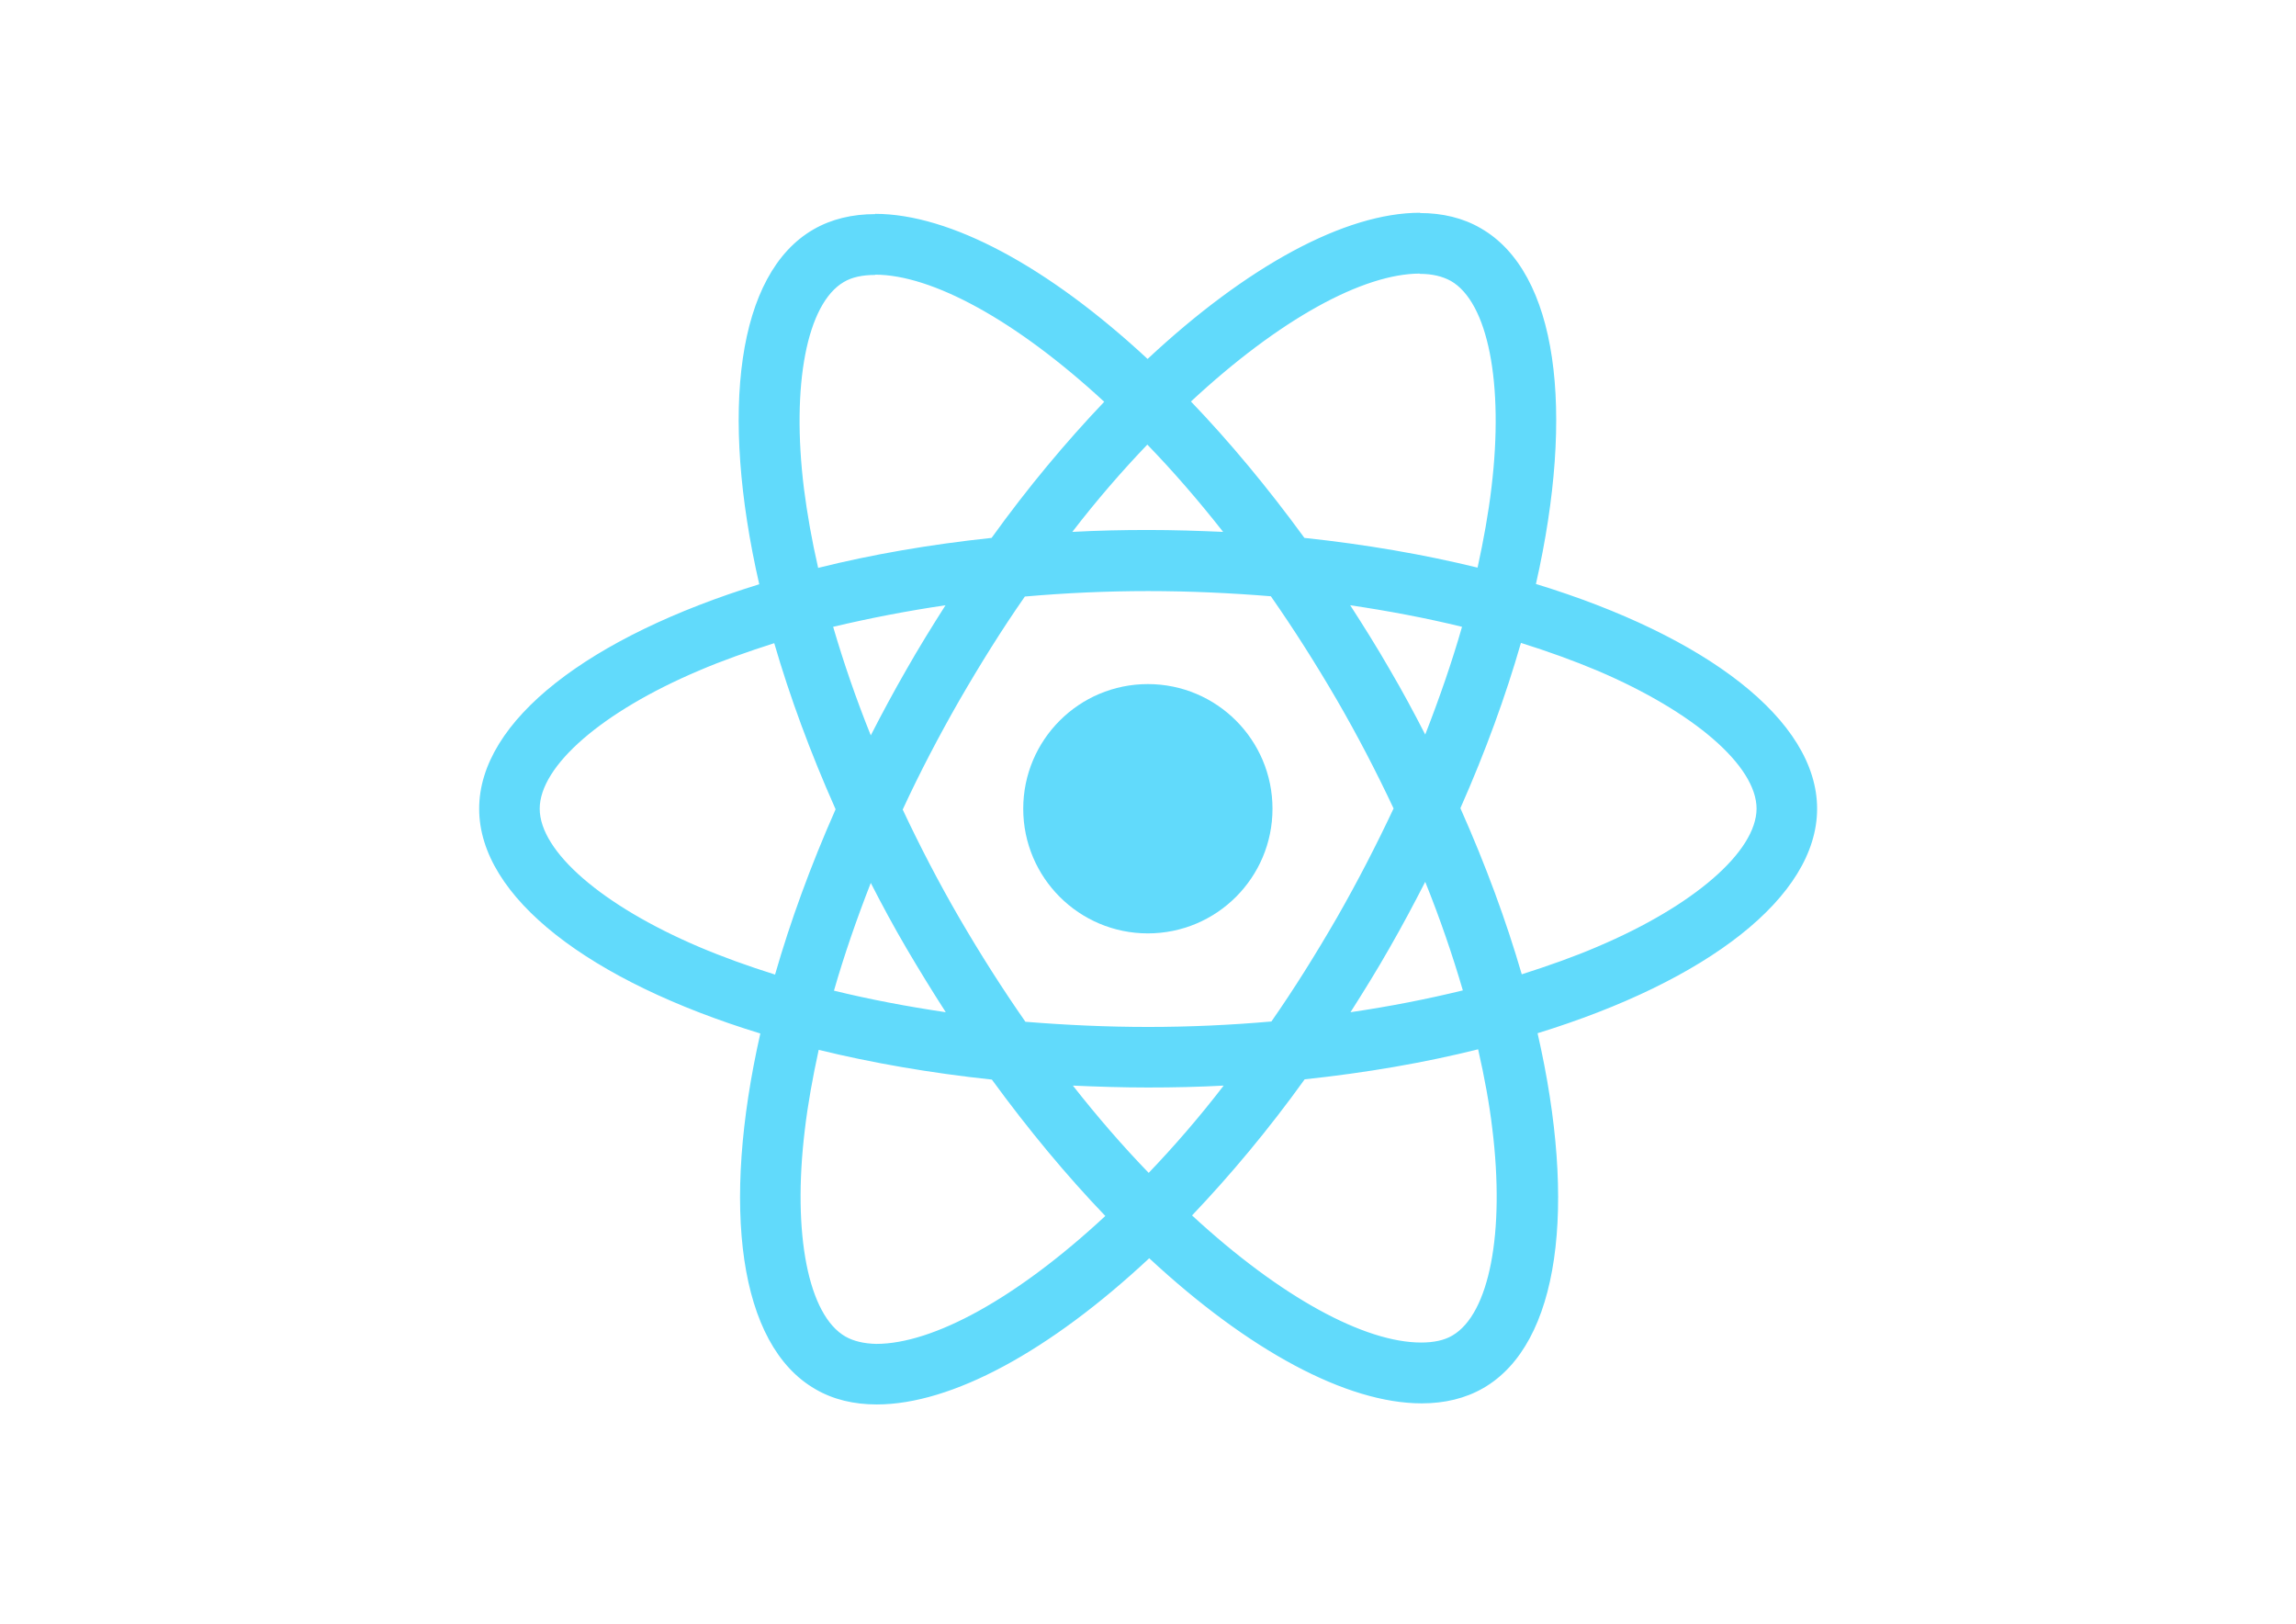
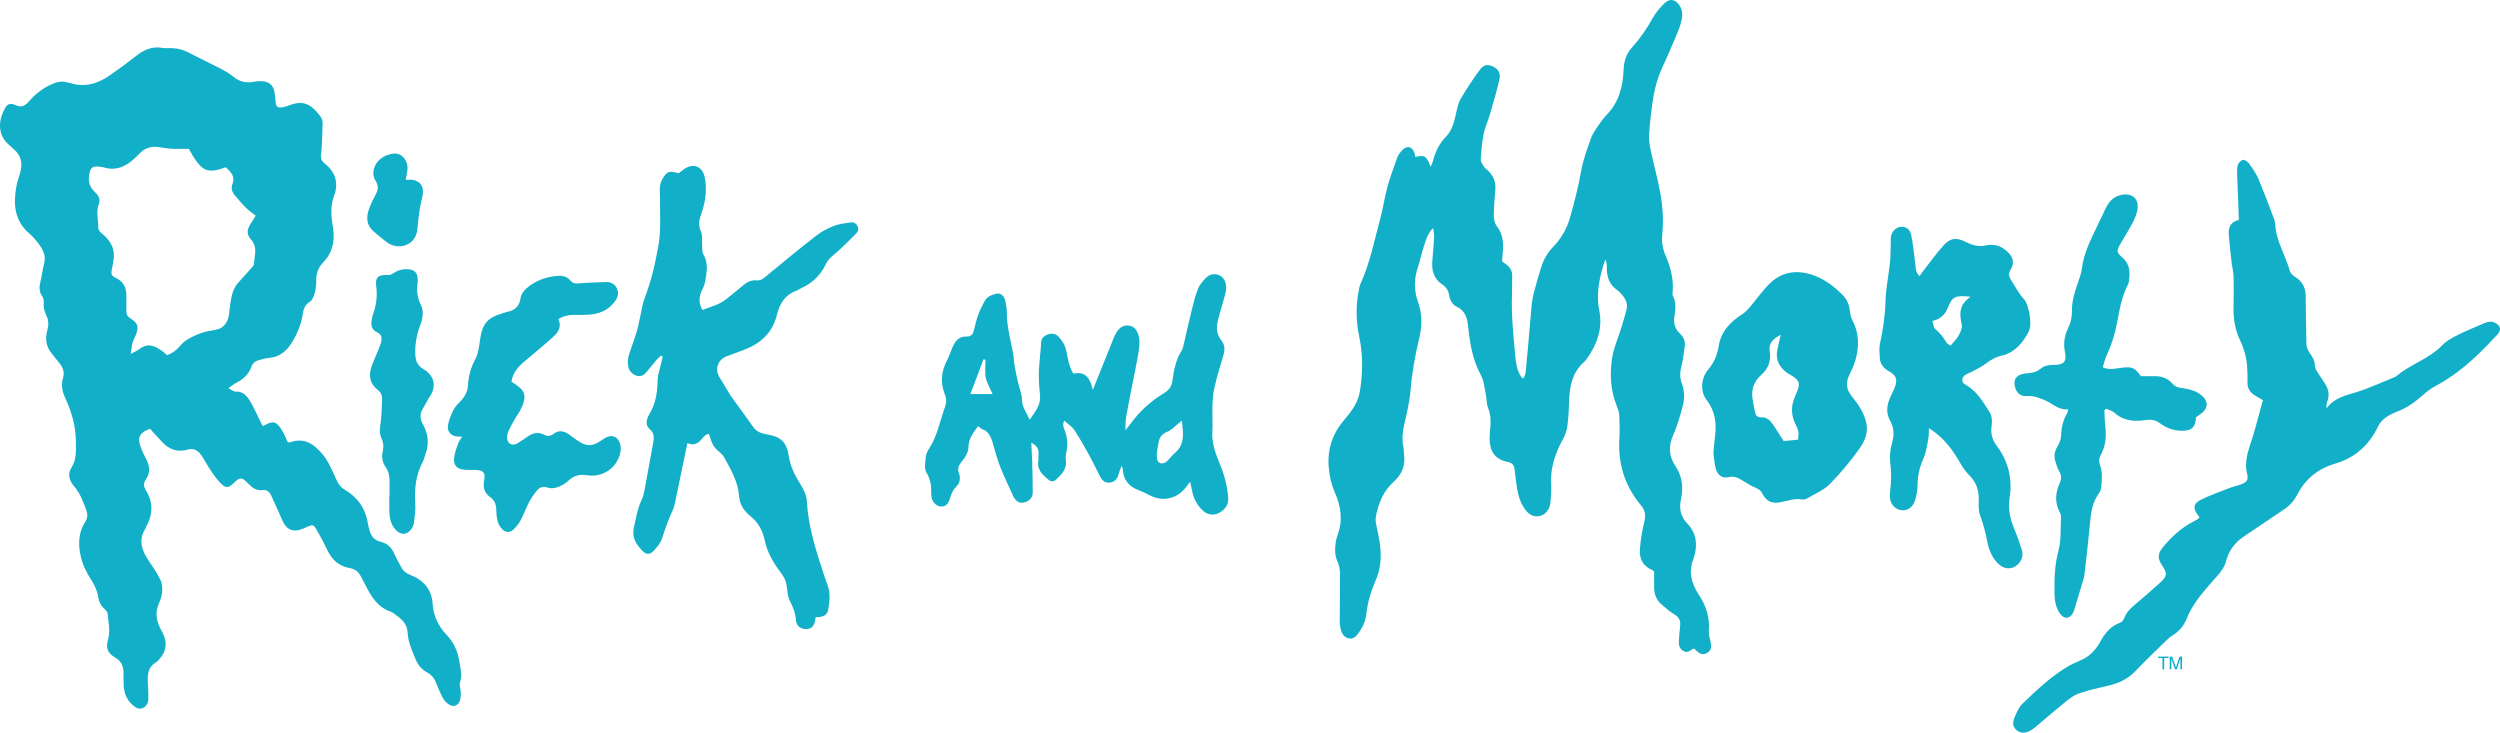
- <svg xmlns="http://www.w3.org/2000/svg" viewBox="0 0 841.9 595.3">
-   <g fill="#61DAFB">
-     <path d="M666.3 296.5c0-32.5-40.7-63.3-103.1-82.4 14.4-63.6 8-114.2-20.2-130.4-6.5-3.8-14.1-5.6-22.4-5.6v22.3c4.6 0 8.3.9 11.4 2.6 13.6 7.8 19.5 37.5 14.9 75.7-1.1 9.4-2.9 19.3-5.1 29.4-19.6-4.8-41-8.5-63.5-10.9-13.5-18.5-27.5-35.3-41.6-50 32.6-30.3 63.2-46.9 84-46.9V78c-27.5 0-63.5 19.6-99.9 53.6-36.4-33.8-72.4-53.2-99.9-53.2v22.3c20.7 0 51.4 16.5 84 46.6-14 14.7-28 31.4-41.3 49.9-22.6 2.4-44 6.1-63.6 11-2.3-10-4-19.7-5.2-29-4.7-38.2 1.1-67.9 14.6-75.8 3-1.8 6.9-2.6 11.5-2.6V78.5c-8.4 0-16 1.8-22.6 5.6-28.1 16.2-34.4 66.7-19.9 130.1-62.2 19.2-102.7 49.9-102.7 82.3 0 32.5 40.7 63.3 103.1 82.4-14.4 63.6-8 114.2 20.2 130.4 6.5 3.8 14.1 5.6 22.5 5.6 27.5 0 63.5-19.6 99.9-53.6 36.4 33.8 72.4 53.2 99.9 53.2 8.4 0 16-1.8 22.6-5.6 28.1-16.2 34.4-66.7 19.9-130.1 62-19.1 102.5-49.9 102.5-82.3zm-130.2-66.7c-3.7 12.9-8.3 26.2-13.5 39.5-4.1-8-8.4-16-13.1-24-4.6-8-9.5-15.8-14.4-23.4 14.2 2.1 27.9 4.7 41 7.9zm-45.8 106.5c-7.8 13.5-15.8 26.3-24.1 38.2-14.9 1.3-30 2-45.2 2-15.1 0-30.2-.7-45-1.9-8.3-11.9-16.4-24.6-24.2-38-7.6-13.1-14.5-26.4-20.8-39.8 6.2-13.4 13.2-26.8 20.7-39.9 7.8-13.5 15.8-26.3 24.1-38.2 14.9-1.3 30-2 45.2-2 15.1 0 30.2.7 45 1.9 8.3 11.9 16.4 24.6 24.2 38 7.6 13.1 14.5 26.4 20.8 39.8-6.3 13.4-13.2 26.8-20.7 39.9zm32.3-13c5.4 13.4 10 26.8 13.8 39.8-13.1 3.2-26.9 5.9-41.2 8 4.9-7.7 9.8-15.6 14.4-23.7 4.6-8 8.9-16.1 13-24.1zM421.2 430c-9.3-9.6-18.6-20.3-27.8-32 9 .4 18.2.7 27.5.7 9.4 0 18.7-.2 27.8-.7-9 11.7-18.3 22.4-27.5 32zm-74.4-58.9c-14.2-2.1-27.9-4.7-41-7.9 3.7-12.9 8.3-26.2 13.5-39.5 4.1 8 8.4 16 13.1 24 4.7 8 9.5 15.8 14.4 23.4zM420.7 163c9.3 9.6 18.6 20.3 27.8 32-9-.4-18.2-.7-27.5-.7-9.4 0-18.7.2-27.8.7 9-11.7 18.3-22.4 27.5-32zm-74 58.9c-4.9 7.7-9.8 15.6-14.4 23.7-4.6 8-8.9 16-13 24-5.4-13.4-10-26.8-13.8-39.8 13.1-3.1 26.9-5.8 41.2-7.9zm-90.5 125.2c-35.4-15.1-58.3-34.9-58.3-50.6 0-15.7 22.9-35.6 58.3-50.6 8.6-3.7 18-7 27.7-10.1 5.7 19.6 13.2 40 22.5 60.9-9.2 20.8-16.6 41.1-22.2 60.6-9.9-3.1-19.3-6.5-28-10.2zM310 490c-13.6-7.8-19.5-37.5-14.9-75.7 1.1-9.4 2.9-19.3 5.1-29.4 19.6 4.8 41 8.5 63.5 10.9 13.5 18.5 27.5 35.3 41.6 50-32.6 30.3-63.2 46.9-84 46.9-4.5-.1-8.3-1-11.3-2.7zm237.2-76.2c4.7 38.2-1.1 67.9-14.6 75.8-3 1.8-6.9 2.6-11.5 2.6-20.7 0-51.4-16.5-84-46.6 14-14.7 28-31.4 41.3-49.9 22.6-2.4 44-6.1 63.6-11 2.3 10.1 4.1 19.8 5.2 29.1zm38.5-66.7c-8.6 3.7-18 7-27.7 10.1-5.7-19.6-13.2-40-22.5-60.9 9.2-20.8 16.6-41.1 22.2-60.6 9.9 3.1 19.3 6.5 28.1 10.2 35.4 15.1 58.3 34.9 58.3 50.6-.1 15.7-23 35.6-58.4 50.6zM320.8 78.4z" />
-     <circle cx="420.9" cy="296.5" r="45.7" />
-     <path d="M520.5 78.1z" />
+ <svg xmlns="http://www.w3.org/2000/svg" version="1.1" id="Layer_1" x="0px" y="0px" width="1000px" height="293.064px" viewBox="0 0 1000 293.064" enable-background="new 0 0 1000 293.064" xml:space="preserve">
+   <g>
+     <path fill="#11B0C8" d="M683.542,252.254c0.399-5.251-1.055-9.865-3.934-14.23c-2.935-4.445-4.402-9.247-2.191-14.542l0.35-1.205   c1.299-4.771,0.705-9.179-2.822-12.838c-2.647-2.754-3.372-5.913-2.598-9.547c1.023-4.776,0.687-9.204-2.191-13.486   c-2.491-3.716-2.922-7.818-0.942-12.214c1.673-3.69,2.766-7.675,3.826-11.602c0.825-3.06,0.831-6.3-0.324-9.278   c-0.937-2.429-0.693-4.634-0.112-7.025c0.618-2.522,0.962-5.126,1.299-7.705c0.262-1.985-0.399-3.74-1.88-5.102   c-1.948-1.785-2.622-4.008-2.298-6.537c0.388-2.904,0.949-5.776-0.567-8.573c-0.269-0.487-0.112-1.236-0.069-1.861   c0.375-5.045-0.899-9.741-2.879-14.312c-1.136-2.635-1.616-5.407-1.317-8.273c0.575-5.563,0.225-11.114-0.742-16.565   c-1.043-5.863-2.686-11.608-3.922-17.44c-0.431-2.017-0.711-4.139-0.586-6.181c0.255-4.165,0.755-8.323,1.311-12.469   c0.675-4.996,1.898-9.841,4.052-14.449c2.067-4.458,3.984-8.991,5.901-13.518c0.687-1.636,1.273-3.328,1.686-5.052   c0.5-2.073,0.475-4.165-0.78-6.05c-1.667-2.504-3.865-2.972-6.051-0.874c-1.779,1.729-3.465,3.703-4.658,5.863   c-2.347,4.246-5.045,8.179-8.298,11.77c-2.267,2.504-3.234,5.489-3.372,8.898c-0.256,6.625-1.768,12.832-6.568,17.845   c-1.368,1.43-2.566,3.041-3.671,4.689c-1.112,1.636-2.279,3.328-2.911,5.17c-1.504,4.339-3.14,8.71-3.908,13.218   c-1.018,6-2.592,11.808-4.184,17.665c-1.323,4.864-3.584,8.86-6.993,12.37c-2.16,2.223-3.672,4.858-4.614,7.767   c-1.131,3.484-2.117,7.006-3.06,10.547c-0.425,1.611-0.719,3.278-0.874,4.932c-0.725,7.917-1.3,15.848-2.104,23.746   c-0.194,1.873-0.024,3.953-1.324,5.651l-0.555-0.486c-2.073-2.854-2.323-6.157-2.642-9.529c-0.737-7.905-1.542-15.791-1.224-23.752   c0.094-2.404,0-4.814,0.074-7.218c0.063-1.967-0.761-3.428-2.248-4.602c-0.567-0.443-1.154-0.855-1.811-1.343   c0.119-1.48,0.237-2.935,0.351-4.383c0.268-3.534-0.213-6.818-2.499-9.784c-0.817-1.049-1.173-2.71-1.16-4.084   c0.03-3.546,0.361-7.099,0.644-10.64c0.218-2.935-0.838-5.32-2.886-7.336c-0.524-0.506-1.205-0.918-1.58-1.511   c-0.586-0.924-1.436-1.992-1.379-2.953c0.18-3.428,0.48-6.881,1.148-10.24c0.524-2.648,1.729-5.152,2.485-7.762   c1.361-4.721,2.784-9.422,3.858-14.211c0.55-2.448-0.668-4.159-2.729-5.088c-1.973-0.906-3.622-0.688-5.201,1.467   c-2.717,3.697-5.258,7.549-7.568,11.501c-1.018,1.754-1.436,3.902-1.892,5.926c-0.756,3.397-1.567,6.775-4.102,9.347   c-2.742,2.785-4.24,6.175-5.214,9.878c-0.156,0.612-0.47,1.186-0.831,2.073c-1.711-4.408-2.41-4.839-6.119-3.953   c-0.132-0.599-0.181-1.23-0.412-1.786c-1.03-2.491-2.99-2.878-4.839-0.887c-0.774,0.825-1.561,1.773-1.942,2.816   c-1.43,3.928-2.872,7.862-3.99,11.876c-1.111,4.027-1.673,8.205-2.753,12.238c-2.385,8.879-4.14,17.945-7.968,26.4   c-0.468,1.03-0.644,2.204-0.855,3.328c-1.111,6.051-0.942,12.07,0.337,18.083c1.53,7.155,1.381,14.348,0.263,21.542   c-0.712,4.651-3.44,8.241-6.381,11.682c-4.658,5.438-6.694,11.694-6.113,18.856c0.28,3.484,1.018,6.795,2.422,9.998   c2.437,5.531,3.335,11.194,1.131,17.058c-0.369,0.975-0.637,2.012-0.762,3.041c-0.331,2.598-0.431,5.146,0.749,7.687   c0.669,1.455,0.968,3.203,0.98,4.826c0.044,6.388-0.106,12.77-0.119,19.157c-0.006,1.13,0.206,2.292,0.513,3.385   c0.431,1.586,1.354,2.885,3.048,3.277c1.834,0.425,2.959-0.774,3.907-2.065c1.698-2.317,2.897-4.878,3.185-7.757   c0.525-5.176,2.224-9.958,4.246-14.698c0.912-2.159,1.287-4.639,1.442-6.999c0.3-4.633-0.718-9.153-1.68-13.662   c-0.237-1.105-0.411-2.311-0.219-3.403c0.956-5.376,3.011-10.353,7.101-14.023c3.365-3.041,4.764-6.476,4.184-10.858   c-0.132-1.043-0.051-2.117-0.27-3.135c-0.692-3.153-0.28-6.194,0.425-9.304c0.962-4.277,2.048-8.579,2.404-12.931   c0.593-7.226,1.829-14.293,3.528-21.312c1.186-4.871,1.205-9.704-0.531-14.518c-1.686-4.683-1.536-9.428,0.094-14.167   c0.812-2.367,1.261-4.852,2.041-7.231c0.862-2.635,1.462-5.432,3.91-8.111c0.199,1.518,0.474,2.498,0.431,3.453   c-0.169,3.135-0.388,6.263-0.7,9.373c-0.393,4.04,0.469,7.505,4.053,9.872c1.592,1.042,2.41,2.548,2.717,4.396   c0.317,1.855,1.248,3.603,2.84,4.334c3.771,1.742,4.402,4.982,4.752,8.498l0.094,0.936c0.743,6.256,1.842,12.357,4.951,18.026   c1.256,2.286,1.425,5.189,1.979,7.83c0.375,1.73,0.219,3.635,0.881,5.227c1.305,3.165,1.087,6.307,0.756,9.565   c-0.681,6.938,1.192,10.946,7.336,12.164c1.518,0.299,2.367,1.224,2.511,2.791c0.156,1.555,0.361,3.109,0.562,4.664   c0.524,4.059,1.156,8.105,3.69,11.514c1.48,1.992,3.371,3.142,5.964,2.542c2.135-0.5,3.902-2.679,4.139-5.332   c0.225-2.398,0.419-4.821,0.281-7.212c-0.375-6.519,1.537-12.369,4.64-17.989c0.887-1.605,1.586-3.453,1.835-5.265   c0.45-3.303,0.606-6.661,0.706-10.003c0.181-6.031,1.268-11.669,6.119-15.884l0.631-0.7c4.358-5.969,6.825-12.419,5.295-19.962   c-1.168-5.794-0.162-11.439,1.38-17.021c0.3-1.093,0.749-2.148,1.137-3.222c0.53,1.287,0.53,2.436,0.53,3.584   c0.007,3.547,1.093,6.563,4.146,8.68c0.763,0.53,1.406,1.255,2.023,1.966c1.512,1.755,2.316,3.734,1.655,6.082   c-0.612,2.216-1.23,4.427-1.905,6.631c-1.311,4.29-3.228,8.498-3.858,12.881c-0.893,6.219-0.587,12.544,1.836,18.557   c0.493,1.243,0.993,2.572,1.074,3.89c0.162,3.029,0.249,6.082,0.056,9.104c-0.668,10.19,2.11,19.231,8.698,27.062   c1.711,2.023,1.86,4.152,1.224,6.719c-0.868,3.521-1.448,7.149-1.724,10.765c-0.305,3.884,1.299,6.931,5.17,8.417l0.537,0.563   c0,1.973,0.019,4.064-0.012,6.149c-0.031,2.772,0.886,5.164,2.984,6.981c1.648,1.437,3.341,2.891,5.207,4.015   c1.905,1.155,2.479,2.635,2.204,4.733c-0.262,1.967-0.361,3.952-0.492,5.938c-0.106,1.666,0.312,3.134,1.923,3.977   c1.492,0.78,2.585-0.125,3.702-0.931l0.605-0.037l0.4,0.438c1.829,1.842,3.009,2.153,4.627,1.229c1.61-0.924,1.947-2.272,1.36-4.62   C683.818,255.146,683.436,253.66,683.542,252.254" />
+     <path fill="#11B0C8" d="M183.694,264.331c-0.612-3.877-2.197-7.374-4.97-10.284c-3.334-3.527-5.37-7.604-5.682-12.563   c-0.362-5.695-3.627-9.448-8.797-11.446c-1.699-0.661-2.904-1.554-3.715-3.103c-0.968-1.849-2.073-3.646-2.878-5.563   c-1.024-2.429-2.81-4.064-5.214-4.596c-2.804-0.631-4.04-2.335-4.658-4.839c-0.231-0.918-0.543-1.817-0.681-2.748   c-0.942-6-4.221-10.396-9.366-13.431c-1.642-0.974-2.46-2.329-3.234-4.009c-1.574-3.403-3.01-7.031-5.333-9.878   c-3.31-4.053-7.474-7.175-13.356-4.852l-0.743-0.206c-0.711-1.492-1.355-3.153-2.254-4.665c-2.198-3.665-3.634-3.989-7.318-1.866   l-0.505,0.031c-0.319-0.662-0.662-1.393-1.024-2.123c-1.261-2.522-2.392-5.127-3.827-7.549c-1.287-2.174-2.841-4.146-5.882-4.003   c-0.774,0.037-1.58-0.687-2.947-1.329c1.53-1.063,2.322-1.768,3.234-2.217c2.841-1.418,4.989-3.479,6.063-6.476   c0.487-1.349,1.393-2.098,2.61-2.473c1.492-0.456,3.028-0.861,4.577-0.999c4.171-0.375,6.937-2.86,8.966-6.132   c2.092-3.372,3.634-7.068,4.284-11.052c0.331-2.061,0.693-3.934,2.816-5.188c1.005-0.593,1.63-2.161,1.998-3.409   c0.45-1.586,0.644-3.304,0.625-4.952c-0.031-2.866,0.687-5.263,2.747-7.399c3.772-3.877,4.839-8.673,3.959-13.937   c-0.712-4.252-1.161-8.417,0.419-12.669c1.879-5.033,0.68-9.51-3.622-12.9c-1.317-1.037-1.805-2.179-1.58-3.771   c0.137-0.931,0.231-1.874,0.274-2.816c0.15-3.228,0.337-6.456,0.356-9.69c0-0.887-0.313-1.936-0.843-2.642   c-3.74-4.964-6.744-6.481-12.02-4.639c-1.087,0.381-2.18,0.8-3.303,0.974c-1.817,0.299-2.46-0.287-2.654-2.117   c-0.137-1.349-0.156-2.722-0.431-4.046c-0.55-2.778-2.154-4.127-5.008-4.277c-1.037-0.057-2.104-0.006-3.122,0.194   c-3.153,0.618-5.863,0.094-8.423-2.08c-1.798-1.542-4.021-2.616-6.15-3.727c-3.703-1.936-7.518-3.659-11.196-5.639   c-2.272-1.236-4.626-1.886-7.181-1.979c-1.249-0.05-2.535,0.125-3.759-0.094c-4.058-0.73-7.337,0.75-10.446,3.179   c-3.465,2.704-6.993,5.338-10.615,7.83c-4.758,3.278-9.909,4.92-15.71,3.066l-1.224-0.25c-2.36-0.743-4.49-0.131-6.656,0.88   c-3.49,1.636-6.394,3.971-8.873,6.862c-1.455,1.705-2.935,2.354-5.183,1.324c-1.998-0.906-3.153-0.531-4.102,1.037   c-2.272,3.753-3.74,9.953,0.974,14.423c0.762,0.718,1.524,1.437,2.33,2.104c3.266,2.704,3.708,6.1,2.503,9.94   c-0.524,1.692-1.105,3.391-1.417,5.126c-1.268,7.149-0.711,13.793,5.383,18.895c1.273,1.062,2.36,2.392,3.378,3.715   c1.823,2.367,3.197,4.883,2.367,8.099c-0.625,2.422-0.893,4.932-1.505,7.349c-0.519,2.042-0.519,3.883,0.687,5.707   c0.431,0.649,0.737,1.579,0.662,2.329c-0.199,1.96,0.219,3.727,1.062,5.463c0.906,1.854,0.98,3.697,0.394,5.757   c-0.962,3.359-0.593,6.631,1.773,9.459c1.011,1.205,1.923,2.479,2.934,3.684c1.505,1.786,2.248,3.678,1.542,6.076   c-0.799,2.71-0.381,5.295,0.843,7.898c2.598,5.538,4.284,11.408,4.309,17.546c0.006,3.479,0.337,7.118-1.748,10.347   c-1.761,2.717-0.756,5.457,1.042,7.529c2.498,2.885,3.666,6.275,4.914,9.723c0.587,1.63,0.45,3.017-0.468,4.459   c-2.754,4.339-2.904,8.997-1.786,13.893c0.787,3.44,2.335,6.5,4.208,9.397c1.336,2.066,2.341,4.202,2.716,6.612   c0.313,2.048,1.124,3.765,2.748,5.126c0.512,0.431,1.011,1.156,1.067,1.799c0.337,3.408,1.149,6.769,0.169,10.266   c-0.999,3.552-0.175,5.438,3.066,7.367c2.173,1.292,2.972,3.129,3.097,5.426c0.094,1.773-0.025,3.566,0.063,5.339   c0.175,3.134,1.13,5.963,3.628,8.062c1.13,0.949,2.348,1.923,3.946,1.248c1.629-0.674,2.292-2.135,2.323-3.796   c0.043-1.979-0.05-3.978-0.181-5.957c-0.225-3.452-0.1-6.73,3.447-8.679l0.462-0.419c3.722-3.689,4.109-7.562,1.524-12.145   c-1.898-3.372-2.766-6.95-1.068-10.789c0.668-1.512,1.225-3.179,1.343-4.814c0.106-1.599-0.038-3.416-0.73-4.814   c-1.343-2.697-3.109-5.195-4.777-7.73c-2.616-3.971-4.096-8.022-1.28-12.544l0.387-0.855c2.672-4.876,2.909-9.747-0.112-14.573   c-0.924-1.475-1.043-2.891-0.006-4.377c1.929-2.735,1.548-5.47,0.043-8.268c-0.893-1.648-1.667-3.384-2.292-5.145   c-1.199-3.372-0.112-5.421,3.903-6.844c1.592,1.735,3.309,3.702,5.12,5.582c2.691,2.784,6.038,3.858,9.735,2.804   c2.785-0.793,4.433,0.362,5.788,2.41c1.442,2.186,2.666,4.508,4.146,6.656c1.18,1.704,2.466,3.384,3.965,4.808   c1.567,1.505,2.791,1.305,4.358-0.207c2.91-2.833,3.534-2.884,6.313,0.007c1.524,1.605,3.166,2.747,5.464,2.474   c1.717-0.213,2.81,0.505,3.49,2.01c1.455,3.234,3.016,6.425,4.352,9.703c1.674,4.121,4.44,5.42,8.43,3.734   c0.574-0.243,1.137-0.524,1.723-0.762c2.254-0.911,2.485-0.956,3.778,1.229c1.592,2.691,3.047,5.477,4.383,8.311   c1.792,3.779,4.739,6.257,8.717,6.956c2.422,0.431,3.696,1.568,4.67,3.534c0.506,1.031,1.118,2.018,1.624,3.048   c2.348,4.764,5.008,9.21,10.496,10.978l1.049,0.674c2.704,1.873,5.258,3.814,5.439,7.561c0.187,3.723,1.71,7.081,3.097,10.478   c0.949,2.317,2.329,4.184,4.565,5.383c1.817,0.98,3.053,2.441,3.777,4.415c0.693,1.86,1.53,3.677,2.41,5.45   c1.23,2.461,3.465,3.991,5.033,3.578c1.63-0.431,2.491-2.223,2.41-5.301c-0.031-1.349-0.724-2.847-0.331-4.016   C185.012,270.006,184.144,267.178,183.694,264.331 M88.429,131.164c-0.649,0.412-1.474,0.581-2.242,0.75   c-1.705,0.399-3.484,0.568-5.139,1.118c-1.873,0.625-3.728,1.411-5.451,2.385c-1.324,0.756-2.604,1.761-3.559,2.928   c-1.374,1.692-2.991,2.866-5.202,3.753c-0.75-0.63-1.467-1.374-2.31-1.942c-3.697-2.492-5.932-2.672-8.885-0.456   c-0.806,0.606-1.749,1.012-3.341,1.911c0.3-1.973,0.381-3.259,0.712-4.477c0.306-1.099,0.93-2.104,1.336-3.178   c1.249-3.297,0.868-4.677-2.142-6.588c-1.236-0.78-1.705-1.68-1.673-3.065c0.05-2.092,0.019-4.19,0.006-6.288   c-0.012-3.091-1.243-5.401-4.127-6.794c-1.936-0.937-2.104-1.611-1.629-3.759c0.299-1.311,0.549-2.66,0.699-4.002   c0.531-4.521-1.729-7.668-5.051-10.347c-0.568-0.456-1.149-1.324-1.13-1.992c0.075-3.203-0.993-6.406,0.263-9.622   c0.793-2.042-0.5-3.678-1.886-4.996c-2.173-2.048-2.429-4.533-1.892-7.218c0.443-2.26,1.48-2.941,3.747-2.629   c0.618,0.094,1.268,0.106,1.86,0.281c5.146,1.555,9.198-0.399,12.782-3.921c0.593-0.587,1.217-1.156,1.798-1.755   c1.967-2.036,4.396-2.754,7.144-2.466c1.773,0.181,3.521,0.605,5.289,0.699c2.285,0.125,4.571,0.038,7.118,0.038   c4.995,9.072,7.137,10.159,14.83,7.361c1.848,1.867,3.927,3.56,2.572,6.856c-0.618,1.518-0.056,3.135,1.024,4.402   c1.486,1.755,2.972,3.516,4.602,5.133c1.105,1.105,2.454,1.967,3.722,2.96c-0.812,1.342-1.199,2.054-1.655,2.71   c-1.854,2.679-2.223,4.552-0.206,6.862c2.785,3.178,1.324,6.525,1.161,9.866l-0.393,0.824c-1.985,2.236-4.009,4.452-5.988,6.694   c-1.96,2.217-2.547,4.989-2.997,7.78c-0.262,1.648-0.355,3.329-0.618,4.983C91.232,128.104,90.327,129.977,88.429,131.164" />
+     <path fill="#11B0C8" d="M997.936,129.072c-1.467-0.711-2.871-0.375-4.246,0.219c-3.54,1.53-7.131,2.972-10.571,4.702   c-2.223,1.111-4.569,2.348-6.243,4.109c-5.239,5.532-12.781,7.542-18.401,12.432l-0.562,0.274   c-5.033,2.029-9.973,4.358-15.136,5.988c-4.502,1.418-9.129,2.272-12.163,6.581c-0.075-1.123,0.024-2.035,0.336-2.872   c0.925-2.466,0.5-4.739-0.842-6.888c-0.993-1.598-2.123-3.115-3.109-4.72c-0.476-0.768-1.063-1.667-1.05-2.492   c0.051-2.054-0.861-3.546-2.01-5.12c-0.737-1.03-1.343-2.422-1.38-3.665c-0.194-6.475-0.163-12.951-0.288-19.419   c-0.063-3.259-1.467-5.789-4.326-7.524c-0.831-0.506-1.762-1.38-2.005-2.254c-1.736-6.326-5.545-12.002-5.832-18.776   c-0.038-0.718-0.25-1.455-0.506-2.129c-2.061-5.37-4.04-10.771-6.281-16.059c-0.924-2.186-2.36-4.19-3.766-6.132   c-0.537-0.725-1.86-1.592-2.473-1.374c-0.898,0.306-1.898,1.455-2.079,2.392c-0.324,1.705-0.131,3.515-0.063,5.289   c0.175,5.414,0.394,10.84,0.605,16.347c-3.409,0.762-4.233,3.035-4.04,5.757c0.263,3.641,0.687,7.262,1.1,10.883   c0.237,2.073,0.768,4.122,0.83,6.194c0.113,4.077,0.044,8.167-0.025,12.244c-0.074,4.571,0.668,8.992,2.636,13.113   c1.636,3.458,2.653,7.03,2.822,10.839c0.094,1.98,0.2,3.972,0.138,5.952c-0.057,1.96,0.655,3.502,2.16,4.646   c1.049,0.793,2.248,1.385,3.99,2.435c-1.361,4.938-2.617,10.003-4.165,14.985c-1.479,4.783-3.485,9.372-2.116,14.643   c0.623,2.379-0.332,3.354-2.705,4.171c-1.479,0.513-3.027,0.844-4.488,1.411c-3.791,1.479-7.65,2.835-11.296,4.634   c-3.141,1.555-3.322,3.546-1.1,6.287l0.481,0.693l-0.362,0.587c-0.706,0.437-1.43,0.855-2.173,1.236   c-4.739,2.454-8.566,5.988-11.945,10.034c-2.291,2.747-2.329,4.596-0.468,7.399c2.167,3.253,2.116,4.34-0.749,6.93   c-3.484,3.16-7.057,6.227-10.641,9.267c-1.623,1.38-2.997,2.86-3.746,4.921c-0.25,0.692-0.855,1.523-1.498,1.755   c-3.797,1.379-6.17,4.195-8.018,7.586c-1.643,3.022-3.84,5.482-6.912,7.075c-1.661,0.854-3.472,1.436-5.102,2.348   c-7.287,4.077-13.269,9.821-19.226,15.541c-1.368,1.312-2.173,3.291-2.966,5.083c-0.831,1.854-1.229,3.84,0.692,5.432   c1.618,1.336,3.547,1.343,5.839-0.006l1.28-0.899c4.245-3.565,8.423-7.205,12.737-10.684c1.6-1.293,3.397-2.554,5.313-3.19   c3.747-1.249,7.624-2.142,11.495-3.01c4.184-0.949,7.824-2.66,10.859-5.845c4.033-4.246,8.305-8.267,12.494-12.369   c0.668-0.649,1.387-1.305,2.18-1.779c2.709-1.636,4.688-3.959,5.825-6.813c2.011-5.07,5.357-9.191,8.823-13.256   c1.555-1.83,3.277-3.534,4.726-5.452c0.919-1.211,1.761-2.627,2.124-4.09c1.148-4.521,3.733-7.829,7.58-10.352   c5.332-3.509,10.564-7.137,15.872-10.689c2.322-1.549,4.021-3.578,5.282-6.076c0.793-1.567,1.805-3.065,2.93-4.42   c3.228-3.903,7.367-6.313,12.257-7.75c7.842-2.304,13.417-7.461,16.945-14.773c0.925-1.91,2.329-3.203,4.028-4.239   c1.148-0.712,2.403-1.287,3.671-1.761c3.684-1.387,6.819-3.578,9.765-6.157c1.725-1.511,3.548-3.003,5.553-4.071   c6.068-3.209,11.426-7.368,16.39-12.051c2.892-2.722,5.651-5.6,8.342-8.517C1000.69,131.957,1000.197,130.165,997.936,129.072" />
+     <path fill="#11B0C8" d="M487.942,185.581c-1.742-4.171-3.291-8.349-3.01-13.013c0.194-3.216-0.081-6.456,0.038-9.678   c0.094-2.604,0.194-5.252,0.774-7.774c1.03-4.471,2.385-8.879,3.678-13.288c0.606-2.054,0.475-4.002-0.862-5.65   c-1.898-2.354-2.104-4.989-1.461-7.711c0.8-3.347,1.874-6.637,2.761-9.966c0.318-1.192,0.68-2.447,0.618-3.659   c-0.094-2.066-0.912-3.978-2.96-4.82c-2.186-0.906-4.14-0.063-5.639,1.617c-1.03,1.156-2.104,2.423-2.66,3.841   c-0.987,2.51-1.692,5.151-2.342,7.78c-1.267,5.151-2.417,10.34-3.621,15.504l-0.418,1.18c-2.46,3.796-3.315,8.067-3.89,12.457   c-0.293,2.278-1.499,3.778-3.64,5.045c-3.097,1.843-5.982,4.184-8.561,6.712c-2.448,2.393-4.408,5.283-6.568,7.962   c0.062-1.829-0.037-3.685,0.281-5.457c1.111-6.157,2.398-12.289,3.59-18.445c0.593-3.072,1.237-6.157,1.624-9.26   c0.193-1.617,0.169-3.39-0.293-4.932c-0.575-1.905-1.736-3.672-4.078-3.815c-2.229-0.15-3.752,1.067-4.827,2.91   c-0.362,0.631-0.681,1.299-0.956,1.973c-2.747,6.813-5.476,13.631-8.398,20.906c-0.974-4.446-2.791-7.675-7.78-6.531   c-1.748-2.904-2.179-5.92-2.772-8.873c-0.474-2.342-1.592-4.29-3.222-5.994c-1.261-1.318-2.859-1.318-4.371-0.762   c-1.542,0.575-2.579,1.68-2.579,3.553c0,1.555-0.243,3.109-0.356,4.67c-0.188,2.591-0.5,5.189-0.512,7.78   c-0.006,2.71,0.156,5.439,0.468,8.136c0.468,4.034-1.998,6.682-4.109,9.892c-1.042-2.124-2.085-3.834-2.747-5.689   c-0.45-1.242-0.25-2.696-0.537-4.014c-0.456-2.036-1.143-4.016-1.605-6.051c-0.524-2.329-0.949-4.683-1.349-7.025   c-0.193-1.136-0.137-2.303-0.343-3.428c-0.999-5.432-2.554-10.764-2.573-16.365c-0.006-1.749-0.256-3.553-0.705-5.245   c-0.513-1.904-1.93-2.91-3.379-2.579c-1.854,0.431-3.715,1.055-4.714,2.834c-1.011,1.811-1.954,3.69-2.666,5.638   c-0.75,2.055-1.193,4.221-1.754,6.344c-0.387,1.486-1.218,2.404-2.866,2.323c-3.016-0.137-4.533,1.754-5.607,4.183   c-0.755,1.724-1.292,3.547-2.167,5.208c-2.304,4.414-2.885,8.904-0.98,13.606c0.649,1.604,0.799,3.24,0.194,4.889   c-2.08,5.675-3.079,11.757-6.45,16.959c-0.668,1.03-1.255,2.278-1.355,3.478c-0.175,2.029-0.649,4.546,0.281,6.069   c1.68,2.704,1.999,5.389,1.917,8.336c-0.025,0.618,0.063,1.267,0.207,1.867c0.487,1.923,1.998,3.296,3.652,3.384   c1.823,0.087,2.947-0.849,3.628-3.21c0.505-1.723,1.111-3.315,2.454-4.626c1.562-1.537,1.893-3.56,1.124-5.539   c-0.618-1.623-0.15-2.828,0.743-4.065c0.675-0.93,1.48-1.797,2.011-2.796c0.512-0.98,1.055-2.099,1.049-3.154   c-0.031-3.521,1.86-6.031,3.896-8.76c0.712,0.543,1.137,1.062,1.68,1.255c2.491,0.855,3.377,2.922,4.071,5.151   c0.98,3.197,1.736,6.476,2.96,9.572c1.673,4.265,3.684,8.393,5.582,12.576l0.774,0.979c1.037,1.099,2.254,1.398,3.709,0.905   c1.917-0.631,3.066-1.936,3.079-3.909c0.012-4.17-0.131-8.348-0.244-12.524c-0.063-2.336-0.218-4.678-0.343-7.375   c2.204,1.175,3.072,2.511,2.885,4.521c-0.088,0.931,0.075,1.898-0.069,2.816c-0.568,3.608,1.779,5.588,4.14,7.543   c0.905,0.743,2.029,0.756,2.891-0.044c2.236-2.085,4.427-4.221,3.997-7.736c-0.119-0.911-0.144-1.904,0.081-2.785   c0.868-3.378,0.55-6.625-0.768-9.81c-0.438-1.049-0.63-2.054,0.025-3.334c1.523,1.387,3.109,2.366,4.04,3.784   c2.192,3.297,4.127,6.769,6.038,10.24c1.511,2.741,2.791,5.601,4.258,8.367c0.768,1.442,1.905,2.584,3.715,2.416   c1.836-0.175,3.066-1.161,3.578-3.022c0.318-1.167,0.787-2.291,1.249-3.608l0.406,0.449l0.125,0.924   c0.255,4.271,2.572,6.9,6.487,8.343c1.367,0.499,2.703,1.099,3.965,1.805c5.12,2.865,10.92,1.797,14.574-2.742   c0.575-0.711,1.118-1.448,1.929-2.503c0.344,1.586,0.618,2.791,0.85,3.996c0.599,2.979,2.054,5.482,4.227,7.549   c2.049,1.948,4.839,2.092,7.188,0.5c2.066-1.405,3.159-3.216,2.94-5.819C490.87,194.279,489.721,189.858,487.942,185.581    M388.162,157.62c1.817-4.839,3.528-9.372,5.232-13.912l0.812,0.206c0,2.385-0.343,4.833,0.094,7.137   c0.412,2.122,1.667,4.09,2.735,6.568H388.162z M469.846,181.285c-1.055,0.874-1.848,2.067-2.847,3.029   c-1.711,1.66-3.853,1.366-4.19-0.825c-0.318-2.029,0.231-4.221,0.568-6.313c0.331-2.049,1.18-3.516,3.441-4.421   c2.017-0.824,3.609-2.691,5.938-4.515C473.281,173.287,474.104,177.744,469.846,181.285" />
+     <path fill="#11B0C8" d="M340.145,88.973c-2.242,0.375-4.589,0.562-6.669,1.399c-2.497,0.999-4.976,2.329-7.099,3.977   c-6.351,4.933-12.557,10.065-18.77,15.179c-1.542,1.274-2.885,2.841-5.114,2.629c-1.923-0.181-3.478,0.575-4.901,1.717   c-2.286,1.823-4.496,3.759-6.807,5.557c-1.062,0.825-2.21,1.599-3.44,2.136c-2.066,0.912-4.227,1.617-6.375,2.416   c-1.442-2.541-1.561-5.195-0.15-7.948c0.575-1.111,1.062-2.316,1.262-3.534c0.593-3.584,1.398-7.156-0.7-10.665   c-0.63-1.049-0.418-2.616-0.531-3.958c-0.15-1.761,0.244-3.772-0.462-5.245c-1.187-2.454-0.75-4.596,0.031-6.887   c0.299-0.893,0.625-1.78,0.868-2.685c1.081-3.99,1.43-8.036,0.605-12.113c-0.905-4.521-4.795-5.932-8.492-3.128   c-0.668,0.5-1.33,0.999-1.936,1.455c-3.709-0.937-4.421-0.837-6.05,1.585c-0.731,1.087-1.268,2.448-1.424,3.741   c-0.206,1.854,0.075,3.759,0.037,5.644c-0.105,5.845,0.4,11.808-0.581,17.502c-1.273,7.38-2.947,14.761-5.694,21.823   c-0.824,2.116-1.074,4.458-1.586,6.693c-0.481,2.129-0.831,4.296-1.468,6.376c-0.993,3.284-2.267,6.487-3.253,9.784   c-0.343,1.162-0.362,2.504-0.212,3.729c0.25,2.022,1.455,3.471,3.402,4.12c1.755,0.587,3.035-0.324,4.103-1.604   c1.261-1.53,2.485-3.091,3.777-4.608c0.556-0.65,1.218-1.206,1.835-1.805l0.743,0.418c-0.437,1.773-0.905,3.553-1.311,5.346   c-0.306,1.311-0.718,2.641-0.737,3.965c-0.063,4.87-0.75,9.51-3.353,13.799c-1.086,1.799-1.705,4.246,0.144,5.819   c2.017,1.724,1.78,3.603,1.411,5.664c-1.155,6.487-2.329,12.962-3.553,19.431c-0.212,1.124-0.556,2.248-1.043,3.278   c-1.686,3.541-2.26,7.343-3.109,11.12c-0.905,4.059,0.98,6.632,3.384,9.186c1.455,1.555,2.916,1.717,4.383,0.199   c1.424-1.467,2.897-3.19,3.497-5.07c1.236-3.896,2.566-7.717,4.314-11.407c0.437-0.937,0.68-1.985,0.899-2.997   c0.855-3.989,1.661-7.986,2.491-11.977c0.78-3.777,1.568-7.549,2.46-11.813c3.334,1.561,4.945-0.624,6.681-2.697   c0.387-0.474,1.124-0.655,1.873-1.062c0.7,1.86,1.055,3.565,1.942,4.927c0.887,1.354,2.323,2.359,3.49,3.54l0.718,1.023   c2.635,4.877,5.551,9.686,5.938,15.393c0.243,3.546,2.011,6.082,4.627,8.18c3.097,2.479,4.852,5.825,5.626,9.534   c1.074,5.083,3.634,9.335,6.681,13.319c1.355,1.772,1.998,3.564,2.235,5.7c0.194,1.748,0.35,3.635,1.125,5.157   c1.298,2.555,2.291,5.083,2.503,7.98c0.15,2.117,1.823,3.378,3.809,3.409c2.21,0.025,3.291-0.894,3.828-3.297   c0.093-0.399,0.106-0.824,0.175-1.448c3.141,0.05,4.695-0.781,5.095-3.191c0.549-3.297,0.905-6.644-0.387-9.909   c-0.618-1.555-1.124-3.153-1.648-4.745c-3.072-9.342-6.025-18.688-6.537-28.654c-0.132-2.354-1.405-4.827-2.71-6.894   c-2.217-3.496-3.891-7.036-4.552-11.201c-0.899-5.633-3.203-7.612-8.817-8.548c-2.11-0.356-4.021-1.006-5.351-2.892   c-3.016-4.276-6.119-8.491-9.166-12.731c-0.431-0.6-0.762-1.255-1.136-1.886c-1.018-1.686-1.967-3.416-3.054-5.052   c-2.198-3.328-0.98-7.243,2.792-8.692c2.347-0.893,4.708-1.729,7.049-2.628c6.668-2.554,11.295-6.887,13.025-14.111   c1.011-4.189,3.178-7.743,7.549-9.391c0.88-0.331,1.661-0.905,2.516-1.292c4.365-2.017,7.505-5.264,9.547-9.579   c0.793-1.667,2.085-2.747,3.472-3.921c2.947-2.491,5.664-5.257,8.398-7.992c0.824-0.818,1.355-1.88,0.693-3.128   C342.387,89.272,341.394,88.76,340.145,88.973" />
+     <path fill="#11B0C8" d="M807.899,224.868c1.037-1.436,1.374-3.122,0.867-4.782c-0.816-2.686-1.734-5.357-2.827-7.949   c-1.793-4.202-2.816-8.373-2.079-13.087c1.154-7.418-0.488-14.468-5.009-20.5c-1.936-2.578-2.642-5.02-2.217-8.086   c0.27-1.948,0.251-3.952-0.898-5.781c-2.623-4.165-5.139-8.386-9.673-10.902c-1.586-0.874-1.529-2.754,0.032-3.796   c0.955-0.631,2.092-0.962,3.097-1.524c1.816-1.005,3.728-1.917,5.363-3.178c2.036-1.574,4.197-2.679,6.73-3.16   c0.98-0.188,1.924-0.706,2.823-1.192c3.06-1.648,5.064-4.29,6.813-7.206c1.018-1.698,1.386-3.478,1.173-5.408   c-0.137-1.248-0.155-2.535-0.499-3.727c-0.487-1.673-0.837-3.628-1.942-4.827c-2.085-2.279-3.428-4.958-5.076-7.474   c-0.999-1.542-1.367-2.735-0.286-4.515c1.592-2.61,0.968-4.939-1.256-7.037c-2.46-2.298-5.276-3.335-8.635-2.573   c-2.804,0.63-5.401-0.031-7.88-1.292c-3.891-1.986-6.388-1.792-9.248,1.43c-2.903,3.278-5.464,6.869-8.161,10.328   c-0.425,0.542-0.812,1.117-1.305,1.804c-1.63-1.499-1.499-3.303-1.711-5.026c-0.475-3.834-0.861-7.687-1.63-11.458   c-0.455-2.241-1.967-3.216-3.722-3.229c-1.916-0.024-3.689,1.349-4.271,3.51c-0.236,0.861-0.137,1.823-0.168,2.741   c-0.1,2.704-0.038,5.42-0.318,8.111c-0.531,5.189-1.667,10.347-1.798,15.542c-0.138,5.701-0.975,11.214-2.186,16.753   c-0.406,1.879-0.193,3.921-0.069,5.881c0.157,2.523,1.661,4.165,3.828,5.357c2.697,1.474,3.341,3.304,2.186,6.231   c-0.644,1.655-1.53,3.21-2.173,4.871c-1.105,2.848-1.287,5.781,0.243,8.504c1.654,2.954,1.705,5.788,0.774,9.023   c-0.73,2.547-1.03,5.413-0.687,8.028c0.442,3.373,0.474,6.657,0.068,9.985c-0.169,1.348-0.33,2.741-0.156,4.064   c0.144,1.055,0.581,2.26,1.293,3.028c2.666,2.872,6.938,2.191,8.454-1.536c0.875-2.166,1.23-4.664,1.268-7.012   c0.063-3.641,0.799-6.969,2.292-10.303c1.087-2.423,1.479-5.195,1.985-7.843c0.299-1.598,0.213-3.259,0.28-4.439   c0.743,0.55,1.667,1.187,2.561,1.873c4.233,3.24,7.287,7.442,9.891,12.032c0.975,1.718,2.11,3.435,3.509,4.802   c2.997,2.923,4.141,6.362,3.94,10.471c-0.094,1.961-0.081,4.091,0.593,5.871c1.3,3.452,2.174,6.961,2.872,10.57   c0.65,3.303,1.949,6.426,4.496,8.81C802.129,228.153,805.782,227.809,807.899,224.868 M783.59,134.004   c-0.811,1.511-2.129,2.742-3.34,4.228c-0.737-0.518-1.398-0.749-1.667-1.211c-1.212-2.085-2.653-3.915-4.546-5.47   c-0.693-0.568-0.706-1.948-1.093-3.16c3.253-0.755,5.052-2.479,6.15-5.213c1.867-4.614,2.91-5.089,9.166-4.496   c-4.596,3.103-4.564,6.806-3.578,10.958C784.997,130.958,784.284,132.7,783.59,134.004" />
+     <path fill="#11B0C8" d="M808.823,149.659c-2.397,0.63-3.402,2.298-2.928,4.683c0.549,2.772,2.229,4.34,5.032,4.09   c2.448-0.218,4.439,0.656,6.601,1.474c3.253,1.236,5.738,4.283,9.803,3.791c-0.256,0.805-0.318,1.348-0.574,1.772   c-1.637,2.791-2.242,5.782-2.342,8.997c-0.05,1.462-0.768,3.017-1.536,4.322c-1.03,1.761-1.36,3.521-0.83,5.407   c0.418,1.504,0.899,3.034,1.661,4.383c0.905,1.604,0.955,2.916,0.174,4.651c-1.667,3.747-2.116,7.644-0.049,11.496   c0.33,0.624,0.592,1.398,0.562,2.085c-0.231,4.483,0.131,9.147-0.999,13.394c-1.58,5.907-1.718,11.771-1.58,17.721   c0.063,2.723,0.624,5.445,2.323,7.692c1.629,2.148,3.659,1.967,5.014-0.35c0.313-0.531,0.48-1.154,0.668-1.755   c0.917-2.984,1.823-5.975,2.704-8.984c0.468-1.599,1.067-3.19,1.267-4.827c0.838-7.043,1.637-14.099,2.28-21.161   c0.355-3.921,0.979-7.667,3.334-10.952c0.53-0.742,1.005-1.679,1.074-2.56c0.225-3.01,0.643-6.063-0.494-9.011   c-0.524-1.348-0.462-2.635,0.256-3.908c2.148-3.827,2.354-7.924,1.83-12.17c-0.243-1.936-0.213-3.915-0.307-5.869l0.763-0.556   c1.086,0.506,2.379,0.78,3.222,1.555c3.59,3.303,7.961,3.641,12.338,2.966c2.423-0.38,4.24-0.006,6.094,1.393   c2.398,1.816,5.151,2.754,8.168,2.872c4.239,0.149,5.857-1.305,6.05-5.407c0.856-0.618,1.762-1.161,2.548-1.842   c2.154-1.88,2.354-4.202,0.338-6.27c-0.986-1.018-2.279-1.892-3.604-2.391c-1.741-0.656-3.627-1.013-5.482-1.256   c-1.329-0.174-2.328-0.624-3.209-1.654c-1.717-2.029-4.009-2.953-6.649-2.997c-1.979-0.031-3.965-0.007-5.989-0.007   c-2.666-3.671-3.483-3.933-8.447-3.271c-2.129,0.274-4.314,0.812-6.801-0.275c0.507-1.611,0.838-3.253,1.524-4.715   c2.061-4.395,3.452-8.998,4.314-13.73c0.938-5.151,1.937-10.252,4.371-14.961l0.187-0.599c0.544-3.615,0.65-7.093-2.453-9.822   c-2.473-2.167-2.529-2.735-0.887-5.57c1.68-2.897,3.509-5.713,5.033-8.686c0.887-1.729,1.654-3.659,1.854-5.563   c0.387-3.827-2.236-6.019-6.082-5.407c-3.441,0.549-5.501,2.76-6.869,5.801c-0.979,2.179-2.041,4.321-3.085,6.487   c-2.672,5.545-5.487,11.021-6.275,17.284c-0.28,2.242-1.142,4.421-1.897,6.581c-1.167,3.378-2.123,6.8-2.06,10.403   c0.037,2.46-0.5,4.746-1.593,6.956c-1.474,2.997-1.867,6.12-1.205,9.46c0.743,3.747-0.419,5.077-4.152,5.095   c-2.036,0.006-3.989,0.193-5.613,1.561c-1.43,1.205-3.091,1.654-4.914,1.761C810.472,149.315,809.628,149.447,808.823,149.659" />
+     <path fill="#11B0C8" d="M240.752,176.014c-3.74,2.691-6.182,2.717-9.972,0.069c-1.118-0.78-2.173-1.648-3.303-2.398   c-1.979-1.323-4.052-1.761-6.082-0.112c-1.23,0.993-2.479,0.968-3.791,0.294c-2.204-1.143-4.265-0.705-6.231,0.543   c-1.504,0.943-2.903,2.067-4.433,2.954c-2.11,1.211-4.065,0.094-4.096-2.329c-0.013-0.813,0.15-1.687,0.48-2.429   c0.674-1.523,1.474-2.991,2.292-4.44c1.03-1.811,2.335-3.502,3.16-5.401c1.892-4.37,1.199-6.53-2.616-9.06   c-0.431-0.287-0.868-0.562-1.562-1.012c0.543-4.046,3.141-6.425,5.888-8.729c3.684-3.085,7.405-6.132,10.952-9.373   c1.986-1.817,3.303-4.089,1.917-6.924c1.979-1.249,3.971-1.724,6.113-1.705c1.78,0.013,3.56,0.019,5.339-0.05   c4.496-0.175,8.417-1.604,11.177-5.363c1.168-1.599,1.71-3.422,0.725-5.302c-0.899-1.729-2.448-2.516-4.408-2.429   c-3.441,0.149-6.887,0.2-10.315,0.506c-1.555,0.143-2.81,0.156-3.915-1.174c-1.211-1.455-2.897-1.936-4.802-1.817   c-4.727,0.306-8.998,1.892-12.613,4.927c-1.117,0.937-2.223,2.466-2.404,3.846c-0.443,3.484-2.354,5.108-5.569,5.688l-1.493,0.462   c-6.256,1.792-8.323,4.333-9.179,10.702c-0.35,2.66-0.706,5.526-1.929,7.824c-1.749,3.247-2.666,6.525-2.866,10.127   c-0.125,2.38-1.049,4.434-2.672,6.206c-1.13,1.23-2.41,2.423-3.159,3.879c-0.987,1.904-1.836,3.996-2.18,6.106   c-0.437,2.629,1.28,4.345,3.928,4.545c0.475,0.037,0.949,0.006,1.723,0.006c-0.681,1.169-1.361,1.992-1.686,2.948   c-0.631,1.854-1.368,3.753-1.53,5.669c-0.256,2.997,1.167,4.396,4.221,4.633c1.46,0.119,2.928,0.051,4.395,0.082   c3.048,0.075,4.003,1.08,3.41,4.064c-0.537,2.754,0.012,5.126,2.292,6.687c2.104,1.456,2.535,3.354,2.585,5.646   c0.031,1.455,0.181,2.941,0.586,4.334c0.306,1.048,0.943,2.098,1.692,2.909c1.286,1.411,3.084,1.566,4.464,0.287   c1.192-1.117,2.254-2.479,3.035-3.915c1.192-2.198,1.986-4.621,3.153-6.831c0.924-1.735,2.004-3.435,3.271-4.926   c1.105-1.306,2.485-1.905,4.452-1.162c1.199,0.455,2.904,0.156,4.184-0.331c1.53-0.58,2.985-1.561,4.208-2.66   c2.129-1.929,4.396-2.459,7.212-1.991c6.463,1.074,12.407-3.197,13.443-9.653c0.218-1.33-0.063-3.004-0.743-4.146   C246.06,173.855,243.718,173.879,240.752,176.014" />
+     <path fill="#11B0C8" d="M740.951,158.837c-2.292-2.766-2.854-5.413-1.312-8.636c0.98-2.072,1.992-4.177,2.598-6.375   c1.505-5.395,1.393-10.715-1.318-15.816c-0.567-1.068-0.836-2.361-0.961-3.578c-0.287-2.591-1.174-4.746-3.097-6.637   c-3.397-3.347-7.056-6.138-11.621-7.743c-6.281-2.198-12.112-1.467-16.971,3.009c-3.122,2.879-5.532,6.519-8.312,9.772   c-0.861,1.005-1.798,2.036-2.896,2.735c-4.864,3.091-8.654,6.968-9.604,12.913c-0.562,3.478-1.779,6.493-4.134,9.272   c-3.022,3.571-3.266,8.94-0.668,12.27c3.428,4.401,4.046,9.259,3.348,14.529c-0.275,2.067-0.406,4.152-0.644,6.67   c0.268,1.872,0.35,4.202,0.98,6.374c0.729,2.522,2.741,3.846,4.97,3.278c2.604-0.675,4.415,0.53,6.382,1.761   c1.567,0.986,3.19,1.91,4.889,2.647c0.999,0.438,1.704,0.899,2.229,1.93c1.679,3.29,3.739,4.389,7.449,3.672   c2.847-0.556,5.569-1.648,8.566-1.087c0.662,0.125,1.512-0.131,2.11-0.486c3.047-1.806,6.532-3.211,8.955-5.652   c4.32-4.352,8.266-9.159,11.851-14.154c2.141-2.985,3.722-6.507,2.723-10.603C745.515,165.013,743.386,161.791,740.951,158.837    M718.09,169.464c1.549,3.203,1.449,3.254,1.138,6.406c-1.931,0.188-3.959,0.382-5.764,0.544c-1.505-2.335-2.835-4.427-4.189-6.5   c-1.149-1.736-2.573-3.098-4.821-2.991c-1.648,0.075-2.217-0.899-2.485-2.247c-0.286-1.431-0.523-2.879-0.817-4.309   c-0.83-4.016,0.112-7.531,3.185-10.253c3.003-2.661,4.208-5.714,3.528-9.76c-0.538-3.197,1.723-5.102,4.438-6.432   c-0.468,2.011-0.98,4.015-1.373,6.038c-0.813,4.109,0.899,7.118,4.215,9.379c0.78,0.53,1.636,0.937,2.41,1.474   c1.992,1.373,2.397,2.535,1.636,4.839c-0.356,1.087-0.867,2.129-1.305,3.197C716.43,162.416,716.368,165.918,718.09,169.464" />
+     <path fill="#11B0C8" d="M166.111,141.498c-0.119-3.934,0.556-7.692,1.948-11.358c1.031-2.71,1.567-5.576,0.256-8.254   c-1.456-2.973-1.792-5.944-1.211-9.116v-1.255c-0.163-2.404-1.299-3.578-3.715-3.803c-2.154-0.187-4.134,0.299-5.957,1.517   c-0.637,0.431-1.479,0.837-2.204,0.793c-3.802-0.231-5.22,0.824-4.739,4.489c0.512,3.971,0.037,7.693-1.349,11.376   c-0.219,0.581-0.275,1.218-0.406,1.836c-0.475,2.254-0.163,4.177,2.204,5.246c1.505,0.68,1.854,2.016,1.599,3.409   c-0.244,1.312-0.787,2.579-1.287,3.828c-0.849,2.136-1.898,4.196-2.628,6.362c-1.193,3.566-0.824,6.838,2.385,9.31   c1.255,0.968,1.904,2.235,1.835,3.796c-0.137,3.123-0.144,6.264-0.574,9.348c-0.287,2.11-0.681,4.165,0.256,6.145   c0.855,1.798,0.993,3.628,0.556,5.501c-0.531,2.298-0.05,4.358,1.224,6.263c1.155,1.718,1.573,3.609,1.517,5.657   c-0.037,1.88-0.006,3.766-0.006,5.651h-0.087c0,2.197-0.069,4.401,0.019,6.6c0.106,2.66,0.699,5.207,2.622,7.199   c2.129,2.198,4.671,1.941,6.301-0.618c0.43-0.699,0.831-1.517,0.917-2.317c0.281-2.478,0.706-5.001,0.525-7.467   c-0.419-5.97,0.181-11.688,3.065-17.047c0.493-0.898,0.643-1.979,1.012-2.96c1.567-4.083,1.08-7.998-0.949-11.788l-0.293-0.557   c-1.024-2.035-0.987-3.983,0.262-5.956c1.005-1.586,1.761-3.341,2.816-4.896c2.392-3.49,2.054-8.011-2.604-10.739   C166.835,146.181,166.186,144.145,166.111,141.498" />
+     <path fill="#11B0C8" d="M154.06,96.391c2.448,1.998,5.301,2.723,8.229,1.661c3.022-1.093,4.477-3.628,4.714-6.818   c0.318-4.283,0.93-8.479,1.96-12.669c1.105-4.508-1.642-7.3-6.675-6.6c0.269-1.511,0.543-2.709,0.681-3.927   c0.438-3.609-2.223-6.968-5.382-6.606c-2.41,0.275-4.652,1.162-6.363,3.06c-1.911,2.123-2.579,5.438-1.011,7.824   c1.405,2.111,0.993,3.802-0.075,5.782c-1.093,2.017-2.129,4.109-2.797,6.282c-0.894,2.954-0.519,5.838,1.942,8.049   C150.826,93.806,152.461,95.085,154.06,96.391" />
+     <polyline fill="#11B0C8" points="867.417,262.631 867.417,263.232 865.688,263.232 865.688,267.74 864.989,267.74 864.989,263.232    863.258,263.232 863.258,262.631  " />
+     <polyline fill="#11B0C8" points="867.892,262.631 868.878,262.631 870.358,266.947 871.826,262.631 872.806,262.631    872.806,267.74 872.157,267.74 872.157,264.75 872.163,264.2 872.163,263.431 870.696,267.74 870.014,267.74 868.51,263.431    868.51,263.582 868.547,264.156 868.547,267.74 867.892,267.74  " />
  </g>
</svg>
